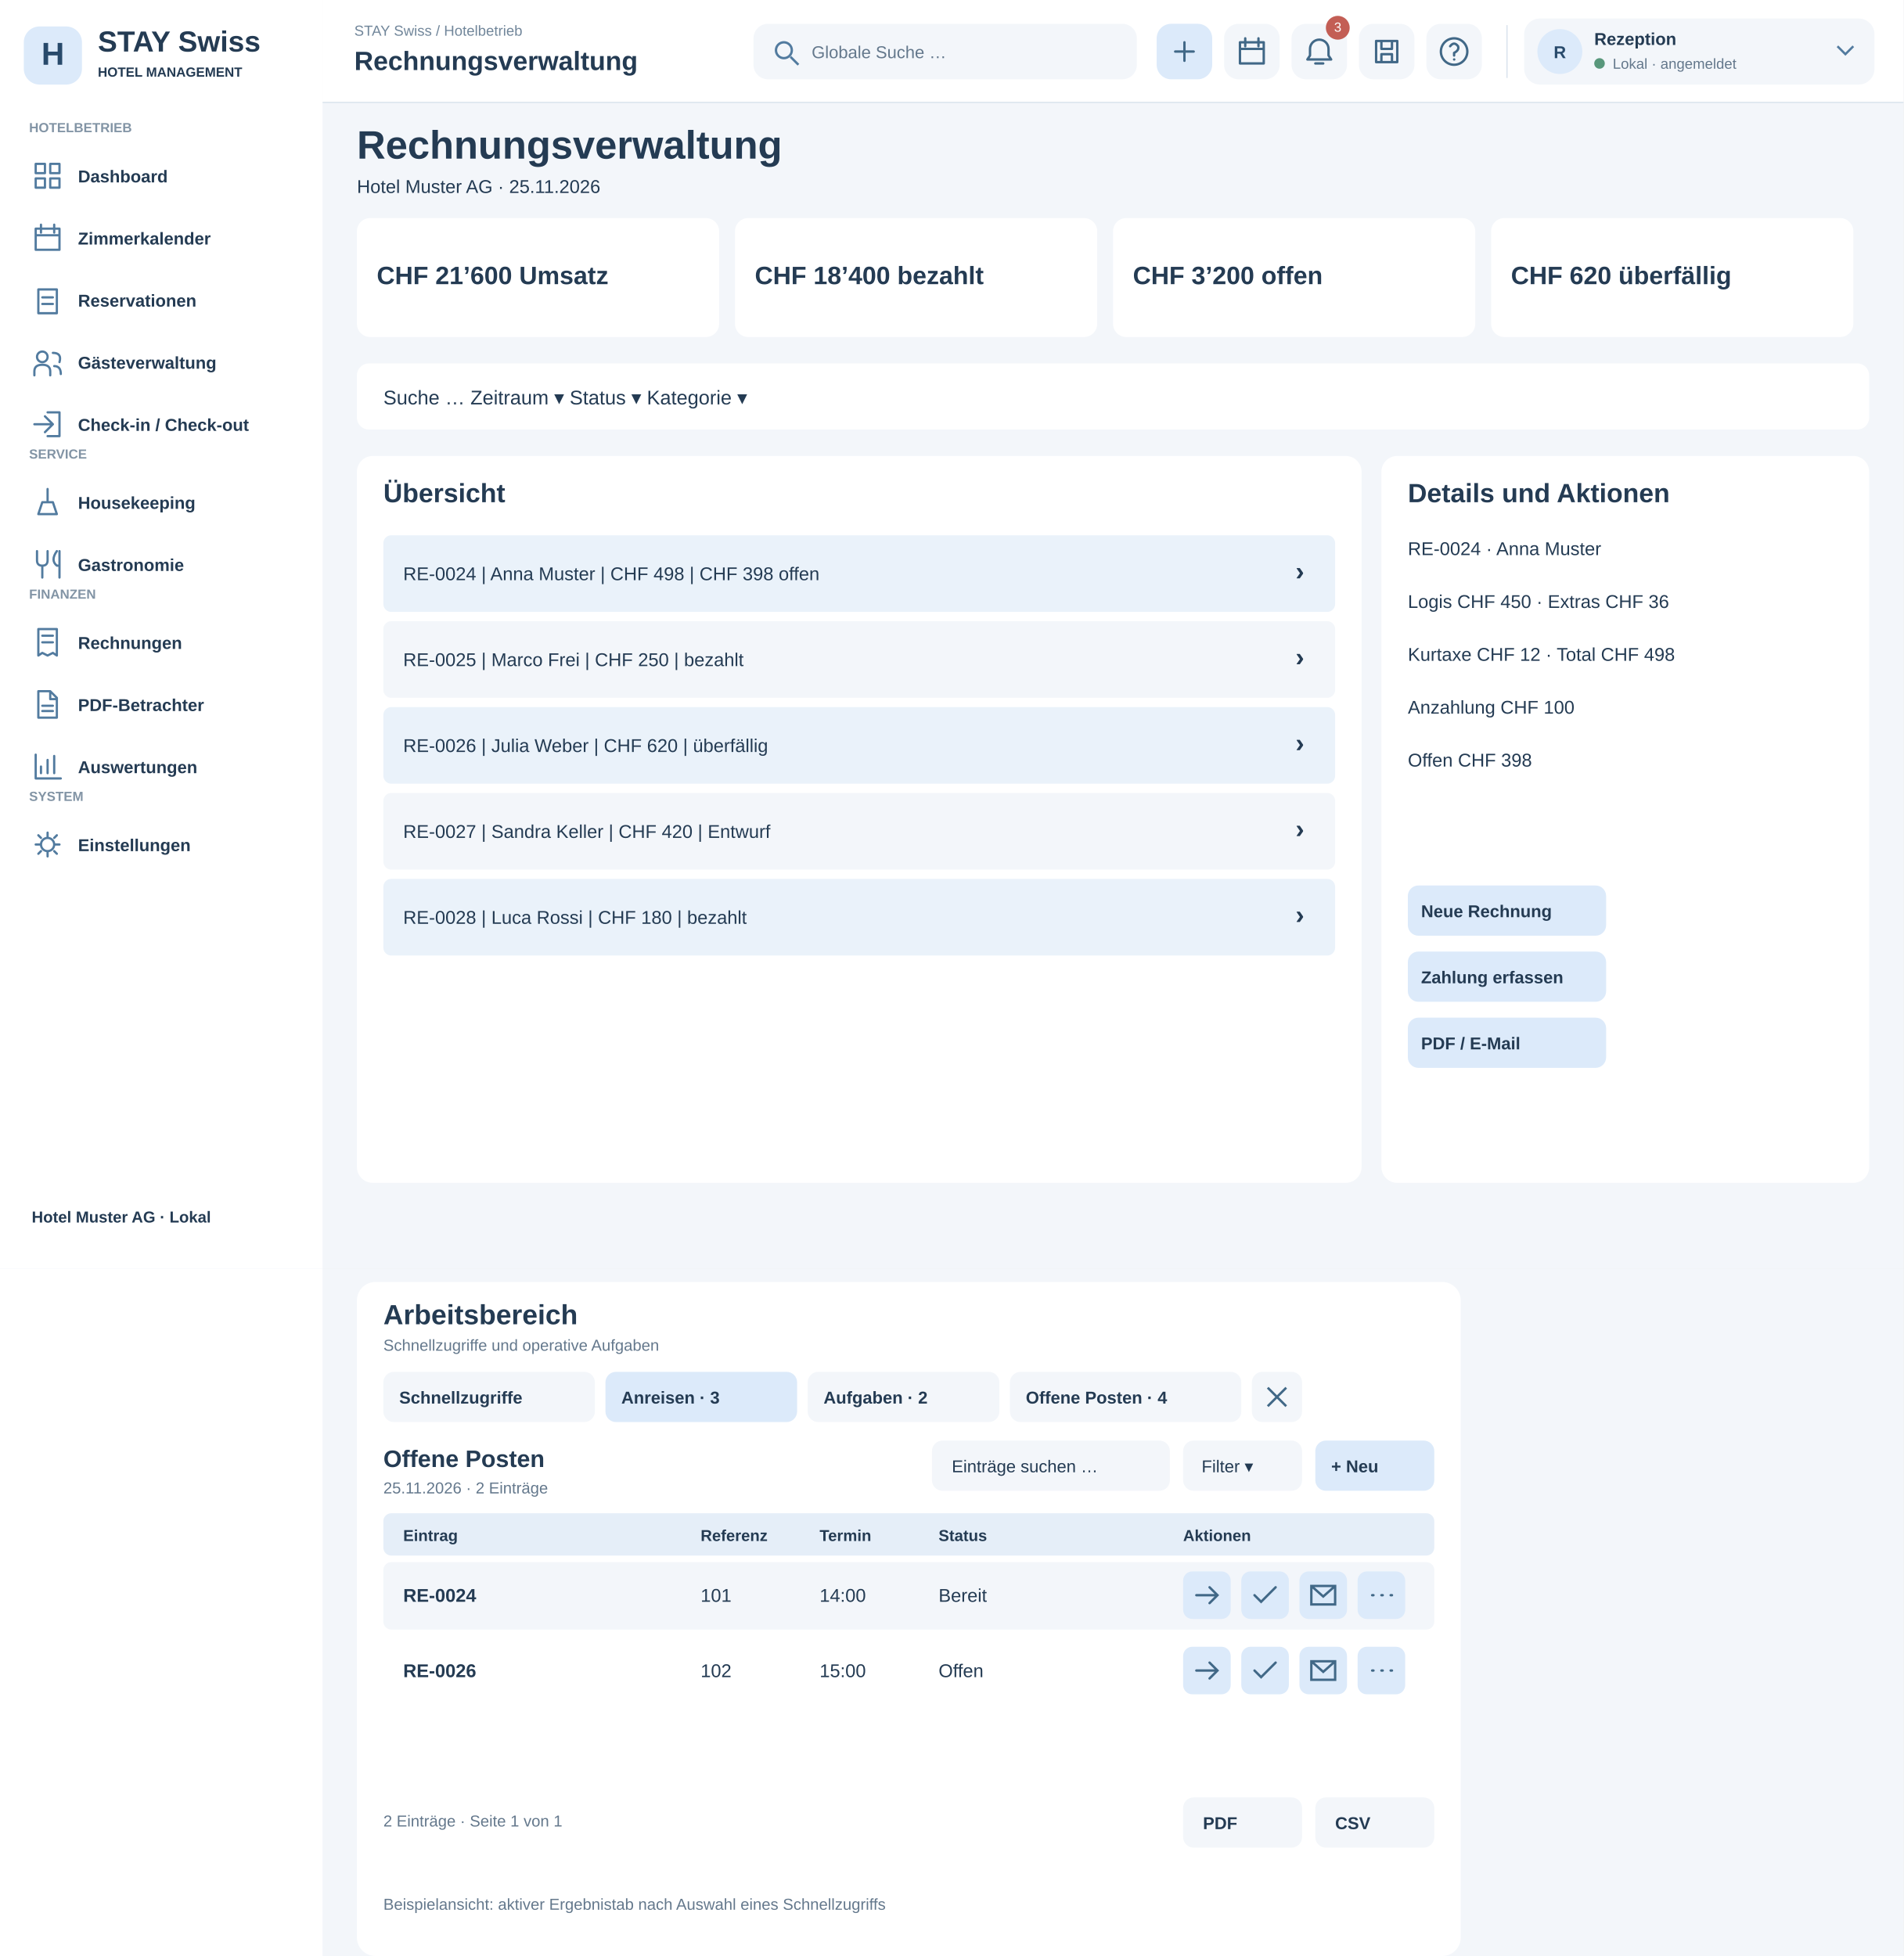
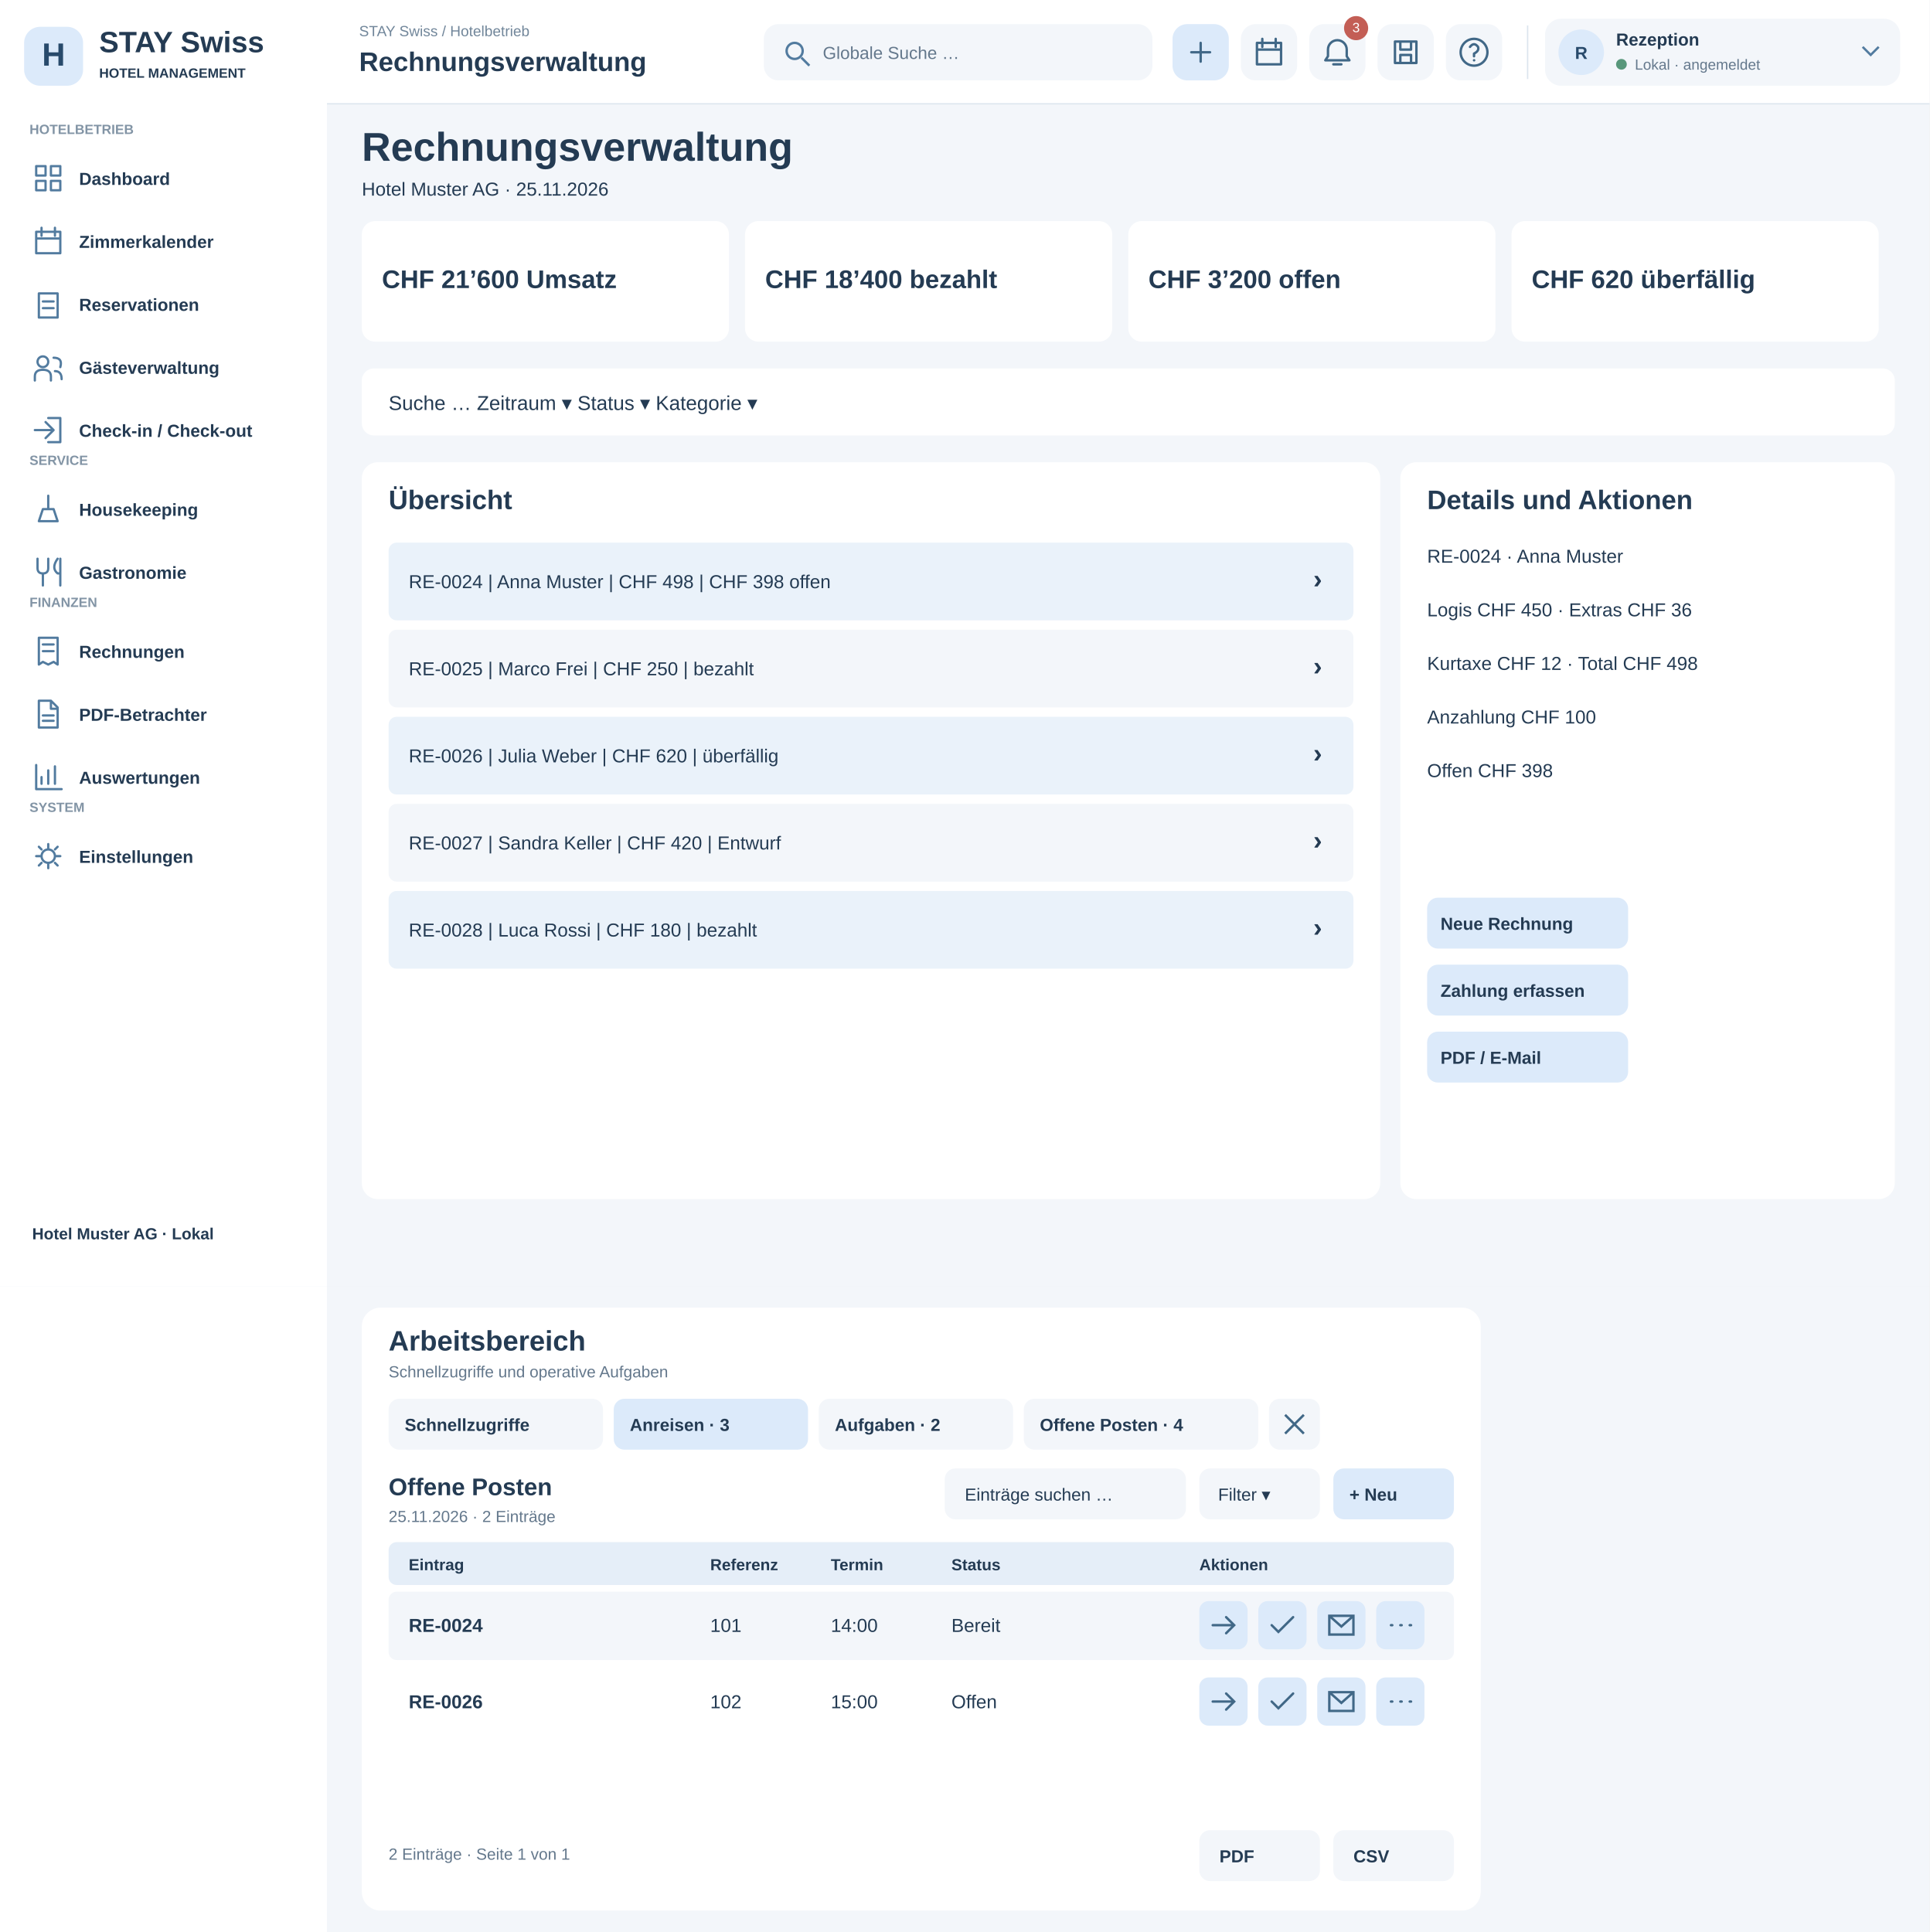
- <svg xmlns="http://www.w3.org/2000/svg" width="1440" height="1480" viewBox="0 0 1440 1480">
+ <svg xmlns="http://www.w3.org/2000/svg" width="1440" height="1442" viewBox="0 0 1440 1442">
  <rect x="0" y="0" width="1440" height="960" fill="#f3f6fa" rx="0" />
  <rect x="0" y="0" width="244" height="960" fill="#fff" rx="0" />
  <rect x="18" y="20" width="44" height="44" fill="#dceafa" rx="12" />
  <text x="40" y="49" font-family="Arial,sans-serif" font-size="24" font-weight="700" fill="#284a6b" text-anchor="middle">H</text>
  <text x="74" y="39" font-family="Arial,sans-serif" font-size="22" font-weight="700" fill="#243b53" text-anchor="start">STAY Swiss</text>
  <text x="74" y="58" font-family="Arial,sans-serif" font-size="10" font-weight="600" fill="#243b53" text-anchor="start">HOTEL MANAGEMENT</text>
  <text x="22" y="100" font-family="Arial,sans-serif" font-size="10" font-weight="700" fill="#8294a5" text-anchor="start">HOTELBETRIEB</text>
  <rect x="12" y="112" width="220" height="42" fill="#fff" rx="9" />
  <g transform="translate(24,121)" fill="none" stroke="#527b9f" stroke-width="1.7" stroke-linecap="round" stroke-linejoin="round">
    <path d="M3 3h7v7H3zM14 3h7v7h-7zM3 14h7v7H3zM14 14h7v7h-7z" />
  </g>
  <text x="59" y="138" font-family="Arial,sans-serif" font-size="13" font-weight="600" fill="#243b53" text-anchor="start">Dashboard</text>
  <rect x="12" y="159" width="220" height="42" fill="#fff" rx="9" />
  <g transform="translate(24,168)" fill="none" stroke="#527b9f" stroke-width="1.7" stroke-linecap="round" stroke-linejoin="round">
    <path d="M3 5h18v16H3zM7 2v6M17 2v6M3 10h18" />
  </g>
  <text x="59" y="185" font-family="Arial,sans-serif" font-size="13" font-weight="600" fill="#243b53" text-anchor="start">Zimmerkalender</text>
  <rect x="12" y="206" width="220" height="42" fill="#fff" rx="9" />
  <g transform="translate(24,215)" fill="none" stroke="#527b9f" stroke-width="1.7" stroke-linecap="round" stroke-linejoin="round">
    <path d="M5 4h14v18H5zM8 10h8M8 15h8" />
  </g>
  <text x="59" y="232" font-family="Arial,sans-serif" font-size="13" font-weight="600" fill="#243b53" text-anchor="start">Reservationen</text>
  <rect x="12" y="253" width="220" height="42" fill="#fff" rx="9" />
  <g transform="translate(24,262)" fill="none" stroke="#527b9f" stroke-width="1.7" stroke-linecap="round" stroke-linejoin="round">
    <path d="M8 12a4 4 0 1 0 0-8a4 4 0 1 0 0 8M2 22v-3q0-5 6-5t6 5v3M16 5q7 0 5 7M17 15q5 0 5 6" />
  </g>
  <text x="59" y="279" font-family="Arial,sans-serif" font-size="13" font-weight="600" fill="#243b53" text-anchor="start">Gästeverwaltung</text>
  <rect x="12" y="300" width="220" height="42" fill="#fff" rx="9" />
  <g transform="translate(24,309)" fill="none" stroke="#527b9f" stroke-width="1.7" stroke-linecap="round" stroke-linejoin="round">
    <path d="M12 3h9v18h-9M2 12h14M10 6l6 6-6 6" />
  </g>
  <text x="59" y="326" font-family="Arial,sans-serif" font-size="13" font-weight="600" fill="#243b53" text-anchor="start">Check-in / Check-out</text>
  <text x="22" y="347" font-family="Arial,sans-serif" font-size="10" font-weight="700" fill="#8294a5" text-anchor="start">SERVICE</text>
  <rect x="12" y="359" width="220" height="42" fill="#fff" rx="9" />
  <g transform="translate(24,368)" fill="none" stroke="#527b9f" stroke-width="1.7" stroke-linecap="round" stroke-linejoin="round">
    <path d="M5 21h14l-3-9H8zM12 12V2" />
  </g>
  <text x="59" y="385" font-family="Arial,sans-serif" font-size="13" font-weight="600" fill="#243b53" text-anchor="start">Housekeeping</text>
  <rect x="12" y="406" width="220" height="42" fill="#fff" rx="9" />
  <g transform="translate(24,415)" fill="none" stroke="#527b9f" stroke-width="1.7" stroke-linecap="round" stroke-linejoin="round">
    <path d="M4 2v7q0 4 4 4t4-4V2M8 13v9M19 2q-5 7 0 11h2M21 2v20" />
  </g>
  <text x="59" y="432" font-family="Arial,sans-serif" font-size="13" font-weight="600" fill="#243b53" text-anchor="start">Gastronomie</text>
  <text x="22" y="453" font-family="Arial,sans-serif" font-size="10" font-weight="700" fill="#8294a5" text-anchor="start">FINANZEN</text>
  <rect x="12" y="465" width="220" height="42" fill="#fff" rx="9" />
  <g transform="translate(24,474)" fill="none" stroke="#527b9f" stroke-width="1.7" stroke-linecap="round" stroke-linejoin="round">
    <path d="M5 2h14v20l-3-2-4 2-4-2-3 2zM8 7h8M8 12h8" />
  </g>
  <text x="59" y="491" font-family="Arial,sans-serif" font-size="13" font-weight="600" fill="#243b53" text-anchor="start">Rechnungen</text>
  <rect x="12" y="512" width="220" height="42" fill="#fff" rx="9" />
  <g transform="translate(24,521)" fill="none" stroke="#527b9f" stroke-width="1.7" stroke-linecap="round" stroke-linejoin="round">
    <path d="M5 2h9l5 5v15H5zM14 2v6h5M8 13h8M8 17h8" />
  </g>
  <text x="59" y="538" font-family="Arial,sans-serif" font-size="13" font-weight="600" fill="#243b53" text-anchor="start">PDF-Betrachter</text>
  <rect x="12" y="559" width="220" height="42" fill="#fff" rx="9" />
  <g transform="translate(24,568)" fill="none" stroke="#527b9f" stroke-width="1.7" stroke-linecap="round" stroke-linejoin="round">
    <path d="M3 3v18h19M7 17v-5M12 17V7M17 17V4" />
  </g>
  <text x="59" y="585" font-family="Arial,sans-serif" font-size="13" font-weight="600" fill="#243b53" text-anchor="start">Auswertungen</text>
  <text x="22" y="606" font-family="Arial,sans-serif" font-size="10" font-weight="700" fill="#8294a5" text-anchor="start">SYSTEM</text>
  <rect x="12" y="618" width="220" height="42" fill="#fff" rx="9" />
  <g transform="translate(24,627)" fill="none" stroke="#527b9f" stroke-width="1.7" stroke-linecap="round" stroke-linejoin="round">
    <path d="M12 3v3M12 18v3M3 12h3M18 12h3M5 5l2 2M17 17l2 2M5 19l2-2M17 7l2-2M12 7a5 5 0 1 0 0 10a5 5 0 1 0 0-10" />
  </g>
  <text x="59" y="644" font-family="Arial,sans-serif" font-size="13" font-weight="600" fill="#243b53" text-anchor="start">Einstellungen</text>
  <text x="24" y="925" font-family="Arial,sans-serif" font-size="12" font-weight="600" fill="#243b53" text-anchor="start">Hotel Muster AG · Lokal</text>
  <text x="270" y="120" font-family="Arial" font-size="30" font-weight="700" fill="#243b53">Rechnungsverwaltung</text>
  <text x="270" y="146" font-family="Arial" font-size="14" font-weight="400" fill="#243b53">Hotel Muster AG · 25.11.2026</text>
  <rect x="270" y="165" width="274" height="90" rx="10" fill="#fff" />
  <text x="285" y="215" font-family="Arial" font-size="19" font-weight="700" fill="#243b53">CHF 21’600 Umsatz</text>
  <rect x="556" y="165" width="274" height="90" rx="10" fill="#fff" />
  <text x="571" y="215" font-family="Arial" font-size="19" font-weight="700" fill="#243b53">CHF 18’400 bezahlt</text>
  <rect x="842" y="165" width="274" height="90" rx="10" fill="#fff" />
  <text x="857" y="215" font-family="Arial" font-size="19" font-weight="700" fill="#243b53">CHF 3’200 offen</text>
  <rect x="1128" y="165" width="274" height="90" rx="10" fill="#fff" />
  <text x="1143" y="215" font-family="Arial" font-size="19" font-weight="700" fill="#243b53">CHF 620 überfällig</text>
  <rect x="270" y="275" width="1144" height="50" rx="9" fill="#fff" />
  <text x="290" y="306" font-family="Arial" font-size="15" font-weight="400" fill="#243b53">Suche …                 Zeitraum ▾                 Status ▾                 Kategorie ▾</text>
  <rect x="270" y="345" width="760" height="550" rx="12" fill="#fff" />
  <rect x="1045" y="345" width="369" height="550" rx="12" fill="#fff" />
  <text x="290" y="380" font-family="Arial" font-size="20" font-weight="700" fill="#243b53">Übersicht</text>
  <text x="1065" y="380" font-family="Arial" font-size="20" font-weight="700" fill="#243b53">Details und Aktionen</text>
  <rect x="290" y="405" width="720" height="58" rx="6" fill="#eaf2fa" />
  <text x="305" y="439" font-family="Arial" font-size="14" font-weight="400" fill="#243b53">RE-0024 | Anna Muster | CHF 498 | CHF 398 offen</text>
  <text x="980" y="439" font-family="Arial" font-size="20" font-weight="700" fill="#243b53">›</text>
  <rect x="290" y="470" width="720" height="58" rx="6" fill="#f3f6fa" />
  <text x="305" y="504" font-family="Arial" font-size="14" font-weight="400" fill="#243b53">RE-0025 | Marco Frei | CHF 250 | bezahlt</text>
  <text x="980" y="504" font-family="Arial" font-size="20" font-weight="700" fill="#243b53">›</text>
  <rect x="290" y="535" width="720" height="58" rx="6" fill="#eaf2fa" />
  <text x="305" y="569" font-family="Arial" font-size="14" font-weight="400" fill="#243b53">RE-0026 | Julia Weber | CHF 620 | überfällig</text>
  <text x="980" y="569" font-family="Arial" font-size="20" font-weight="700" fill="#243b53">›</text>
  <rect x="290" y="600" width="720" height="58" rx="6" fill="#f3f6fa" />
  <text x="305" y="634" font-family="Arial" font-size="14" font-weight="400" fill="#243b53">RE-0027 | Sandra Keller | CHF 420 | Entwurf</text>
  <text x="980" y="634" font-family="Arial" font-size="20" font-weight="700" fill="#243b53">›</text>
  <rect x="290" y="665" width="720" height="58" rx="6" fill="#eaf2fa" />
  <text x="305" y="699" font-family="Arial" font-size="14" font-weight="400" fill="#243b53">RE-0028 | Luca Rossi | CHF 180 | bezahlt</text>
  <text x="980" y="699" font-family="Arial" font-size="20" font-weight="700" fill="#243b53">›</text>
  <text x="1065" y="420" font-family="Arial" font-size="14" font-weight="400" fill="#243b53">RE-0024 · Anna Muster</text>
  <text x="1065" y="460" font-family="Arial" font-size="14" font-weight="400" fill="#243b53">Logis CHF 450 · Extras CHF 36</text>
  <text x="1065" y="500" font-family="Arial" font-size="14" font-weight="400" fill="#243b53">Kurtaxe CHF 12 · Total CHF 498</text>
  <text x="1065" y="540" font-family="Arial" font-size="14" font-weight="400" fill="#243b53">Anzahlung CHF 100</text>
  <text x="1065" y="580" font-family="Arial" font-size="14" font-weight="400" fill="#243b53">Offen CHF 398</text>
  <rect x="1065" y="670" width="150" height="38" rx="8" fill="#dceafa" />
  <text x="1075" y="694" font-family="Arial" font-size="13" font-weight="700" fill="#243b53">Neue Rechnung</text>
  <rect x="1065" y="720" width="150" height="38" rx="8" fill="#dceafa" />
  <text x="1075" y="744" font-family="Arial" font-size="13" font-weight="700" fill="#243b53">Zahlung erfassen</text>
  <rect x="1065" y="770" width="150" height="38" rx="8" fill="#dceafa" />
  <text x="1075" y="794" font-family="Arial" font-size="13" font-weight="700" fill="#243b53">PDF / E-Mail</text>
  <g id="premium-header">
    <style>.header-action:hover rect,.header-action:focus rect{fill:#c5dff4}.header-action{cursor:pointer}.header-action:focus{outline:none}</style>
    <rect x="244" y="0" width="1196" height="78" fill="#fff" />
    <path d="M244 77.5H1440" stroke="#dce5ee" />
    <text x="268" y="27" font-family="Arial" font-size="11" fill="#71869a">STAY Swiss / Hotelbetrieb</text>
    <text x="268" y="53" font-family="Arial" font-size="20" font-weight="700" fill="#243b53">Rechnungsverwaltung</text>
    <g class="header-action" tabindex="0" aria-label="Globale Suche">
      <rect x="570" y="18" width="290" height="42" rx="11" fill="#f3f6fa" />
      <g transform="translate(584,29)" stroke="#527b9f" fill="none" stroke-width="1.8">
        <circle cx="9" cy="9" r="6" />
        <path d="M14 14l6 6" />
      </g>
      <text x="614" y="44" font-family="Arial" font-size="13" fill="#64788c">Globale Suche …</text>
    </g>
    <g class="header-action" tabindex="0" aria-label="Neue Reservation">
      <rect x="875" y="18" width="42" height="42" rx="11" fill="#dceafa" />
      <g transform="translate(884,27)" stroke="#416887" fill="none" stroke-width="1.8" stroke-linecap="round" stroke-linejoin="round">
        <path d="M12 5v14M5 12h14" />
      </g>
    </g>
    <g class="header-action" tabindex="0" aria-label="Tageskalender">
      <rect x="926" y="18" width="42" height="42" rx="11" fill="#f3f6fa" />
      <g transform="translate(935,27)" stroke="#416887" fill="none" stroke-width="1.8" stroke-linecap="round" stroke-linejoin="round">
        <path d="M3 5h18v16H3zM7 2v6M17 2v6M3 10h18" />
      </g>
    </g>
    <g class="header-action" tabindex="0" aria-label="Benachrichtigungen">
      <rect x="977" y="18" width="42" height="42" rx="11" fill="#f3f6fa" />
      <g transform="translate(986,27)" stroke="#416887" fill="none" stroke-width="1.8" stroke-linecap="round" stroke-linejoin="round">
        <path d="M12 3a7 7 0 0 0-7 7v5l-2 3h18l-2-3v-5a7 7 0 0 0-7-7M9 21h6" />
      </g>
      <circle cx="1012" cy="21" r="9" fill="#c35e55" />
      <text x="1012" y="24" font-family="Arial" font-size="10" text-anchor="middle" fill="#fff">3</text>
    </g>
    <g class="header-action" tabindex="0" aria-label="Datensicherung">
      <rect x="1028" y="18" width="42" height="42" rx="11" fill="#f3f6fa" />
      <g transform="translate(1037,27)" stroke="#416887" fill="none" stroke-width="1.8" stroke-linecap="round" stroke-linejoin="round">
        <path d="M4 4h16v16H4zM8 4v6h8V4M8 20v-6h8v6" />
      </g>
    </g>
    <g class="header-action" tabindex="0" aria-label="Hilfe">
      <rect x="1079" y="18" width="42" height="42" rx="11" fill="#f3f6fa" />
      <g transform="translate(1088,27)" stroke="#416887" fill="none" stroke-width="1.8" stroke-linecap="round" stroke-linejoin="round">
        <path d="M12 2a10 10 0 1 0 0 20a10 10 0 1 0 0-20M9 8q3-4 6 0q1 3-3 5v2M12 18h.1" />
      </g>
    </g>
    <path d="M1140 19v40" stroke="#dce5ee" />
    <g class="header-action" tabindex="0" aria-label="Benutzerprofil und Abmelden">
      <rect x="1153" y="14" width="265" height="50" rx="12" fill="#f3f6fa" />
      <circle cx="1180" cy="39" r="17" fill="#dceafa" />
      <text x="1180" y="44" text-anchor="middle" font-family="Arial" font-size="13" font-weight="700" fill="#284a6b">R</text>
      <text x="1206" y="34" font-family="Arial" font-size="13" font-weight="700" fill="#243b53">Rezeption</text>
      <circle cx="1210" cy="48" r="4" fill="#58977b" />
      <text x="1220" y="52" font-family="Arial" font-size="11" fill="#64788c">Lokal · angemeldet</text>
      <path d="M1390 35l6 6 6-6" fill="none" stroke="#527b9f" stroke-width="1.7" />
    </g>
  </g>
-   <rect x="0" y="960" width="1440" height="520" fill="#f3f6fa" />
-   <rect x="0" y="960" width="244" height="520" fill="#fff" />
-   <g transform="translate(165,230)">
-     <rect x="105" y="740" width="835" height="510" rx="14" fill="#fff" />
+   <rect x="0" y="960" width="1440" height="482" fill="#f3f6fa" />
+   <rect x="0" y="960" width="244" height="482" fill="#fff" />
+   <g transform="translate(165,236)">
+     <rect x="105" y="740" width="835" height="450" rx="14" fill="#fff" />
    <text x="125" y="772" font-family="Arial" font-size="21" font-weight="700" fill="#243b53">Arbeitsbereich</text>
    <text x="125" y="792" font-family="Arial" font-size="12" font-weight="400" fill="#64788c">Schnellzugriffe und operative Aufgaben</text>
    <g tabindex="0">
      <rect x="125" y="808" width="160" height="38" rx="8" fill="#f3f6fa" />
      <text x="137" y="832" font-family="Arial" font-size="13" font-weight="700" fill="#243b53">Schnellzugriffe</text>
    </g>
    <g tabindex="0">
      <rect x="293" y="808" width="145" height="38" rx="8" fill="#dceafa" />
      <text x="305" y="832" font-family="Arial" font-size="13" font-weight="700" fill="#243b53">Anreisen · 3</text>
    </g>
    <g tabindex="0">
      <rect x="446" y="808" width="145" height="38" rx="8" fill="#f3f6fa" />
      <text x="458" y="832" font-family="Arial" font-size="13" font-weight="700" fill="#243b53">Aufgaben · 2</text>
    </g>
    <g tabindex="0">
      <rect x="599" y="808" width="175" height="38" rx="8" fill="#f3f6fa" />
      <text x="611" y="832" font-family="Arial" font-size="13" font-weight="700" fill="#243b53">Offene Posten · 4</text>
    </g>
    <g>
      <rect x="782" y="808" width="38" height="38" rx="8" fill="#f3f6fa" />
      <path d="M794 820l14 14m0-14l-14 14" stroke="#416887" stroke-width="1.8" />
    </g>
    <text x="125" y="880" font-family="Arial" font-size="18" font-weight="700" fill="#243b53">Offene Posten</text>
    <text x="125" y="900" font-family="Arial" font-size="12" font-weight="400" fill="#64788c">25.11.2026 · 2 Einträge</text>
    <rect x="540" y="860" width="180" height="38" rx="8" fill="#f3f6fa" />
    <text x="555" y="884" font-family="Arial" font-size="13" font-weight="400" fill="#243b53">Einträge suchen …</text>
    <rect x="730" y="860" width="90" height="38" rx="8" fill="#f3f6fa" />
    <text x="744" y="884" font-family="Arial" font-size="13" font-weight="400" fill="#243b53">Filter ▾</text>
    <rect x="830" y="860" width="90" height="38" rx="8" fill="#dceafa" />
    <text x="842" y="884" font-family="Arial" font-size="13" font-weight="700" fill="#243b53">+ Neu</text>
    <rect x="125" y="915" width="795" height="32" rx="6" fill="#e5eef8" />
    <text x="140" y="936" font-family="Arial" font-size="12" font-weight="700" fill="#243b53">Eintrag</text>
    <text x="365" y="936" font-family="Arial" font-size="12" font-weight="700" fill="#243b53">Referenz</text>
    <text x="455" y="936" font-family="Arial" font-size="12" font-weight="700" fill="#243b53">Termin</text>
    <text x="545" y="936" font-family="Arial" font-size="12" font-weight="700" fill="#243b53">Status</text>
    <text x="730" y="936" font-family="Arial" font-size="12" font-weight="700" fill="#243b53">Aktionen</text>
    <rect x="125" y="952" width="795" height="51" rx="6" fill="#f3f6fa" />
    <text x="140" y="982" font-family="Arial" font-size="14" font-weight="700" fill="#243b53">RE-0024</text>
    <text x="365" y="982" font-family="Arial" font-size="14" font-weight="400" fill="#243b53">101</text>
    <text x="455" y="982" font-family="Arial" font-size="14" font-weight="400" fill="#243b53">14:00</text>
    <text x="545" y="982" font-family="Arial" font-size="14" font-weight="400" fill="#243b53">Bereit</text>
    <g tabindex="0">
      <rect x="730" y="959" width="36" height="36" rx="7" fill="#dceafa" />
      <g transform="translate(736,965)" stroke="#416887" stroke-width="1.8" stroke-linecap="round" fill="none">
        <path d="M4 12h16M14 6l6 6-6 6" />
      </g>
    </g>
    <g tabindex="0">
      <rect x="774" y="959" width="36" height="36" rx="7" fill="#dceafa" />
      <g transform="translate(780,965)" stroke="#416887" stroke-width="1.8" stroke-linecap="round" fill="none">
        <path d="M4 12l5 5L20 6" />
      </g>
    </g>
    <g tabindex="0">
      <rect x="818" y="959" width="36" height="36" rx="7" fill="#dceafa" />
      <g transform="translate(824,965)" stroke="#416887" stroke-width="1.8" stroke-linecap="round" fill="none">
        <path d="M3 5h18v14H3zM3 5l9 8 9-8" />
      </g>
    </g>
    <g tabindex="0">
      <rect x="862" y="959" width="36" height="36" rx="7" fill="#dceafa" />
      <g transform="translate(868,965)" stroke="#416887" stroke-width="1.8" stroke-linecap="round" fill="none">
        <path d="M5 12h1M12 12h1M19 12h1" />
      </g>
    </g>
    <rect x="125" y="1009" width="795" height="51" rx="6" fill="#fff" />
    <text x="140" y="1039" font-family="Arial" font-size="14" font-weight="700" fill="#243b53">RE-0026</text>
    <text x="365" y="1039" font-family="Arial" font-size="14" font-weight="400" fill="#243b53">102</text>
    <text x="455" y="1039" font-family="Arial" font-size="14" font-weight="400" fill="#243b53">15:00</text>
    <text x="545" y="1039" font-family="Arial" font-size="14" font-weight="400" fill="#243b53">Offen</text>
    <g tabindex="0">
      <rect x="730" y="1016" width="36" height="36" rx="7" fill="#dceafa" />
      <g transform="translate(736,1022)" stroke="#416887" stroke-width="1.8" stroke-linecap="round" fill="none">
        <path d="M4 12h16M14 6l6 6-6 6" />
      </g>
    </g>
    <g tabindex="0">
      <rect x="774" y="1016" width="36" height="36" rx="7" fill="#dceafa" />
      <g transform="translate(780,1022)" stroke="#416887" stroke-width="1.8" stroke-linecap="round" fill="none">
        <path d="M4 12l5 5L20 6" />
      </g>
    </g>
    <g tabindex="0">
      <rect x="818" y="1016" width="36" height="36" rx="7" fill="#dceafa" />
      <g transform="translate(824,1022)" stroke="#416887" stroke-width="1.8" stroke-linecap="round" fill="none">
        <path d="M3 5h18v14H3zM3 5l9 8 9-8" />
      </g>
    </g>
    <g tabindex="0">
      <rect x="862" y="1016" width="36" height="36" rx="7" fill="#dceafa" />
      <g transform="translate(868,1022)" stroke="#416887" stroke-width="1.8" stroke-linecap="round" fill="none">
        <path d="M5 12h1M12 12h1M19 12h1" />
      </g>
    </g>
    <text x="125" y="1152" font-family="Arial" font-size="12" font-weight="400" fill="#64788c">2 Einträge · Seite 1 von 1</text>
    <rect x="730" y="1130" width="90" height="38" rx="8" fill="#f3f6fa" />
    <text x="745" y="1154" font-family="Arial" font-size="13" font-weight="700" fill="#243b53">PDF</text>
    <rect x="830" y="1130" width="90" height="38" rx="8" fill="#f3f6fa" />
    <text x="845" y="1154" font-family="Arial" font-size="13" font-weight="700" fill="#243b53">CSV</text>
-     <text x="125" y="1215" font-family="Arial" font-size="12" font-weight="400" fill="#64788c">Beispielansicht: aktiver Ergebnistab nach Auswahl eines Schnellzugriffs</text>
  </g>
</svg>
